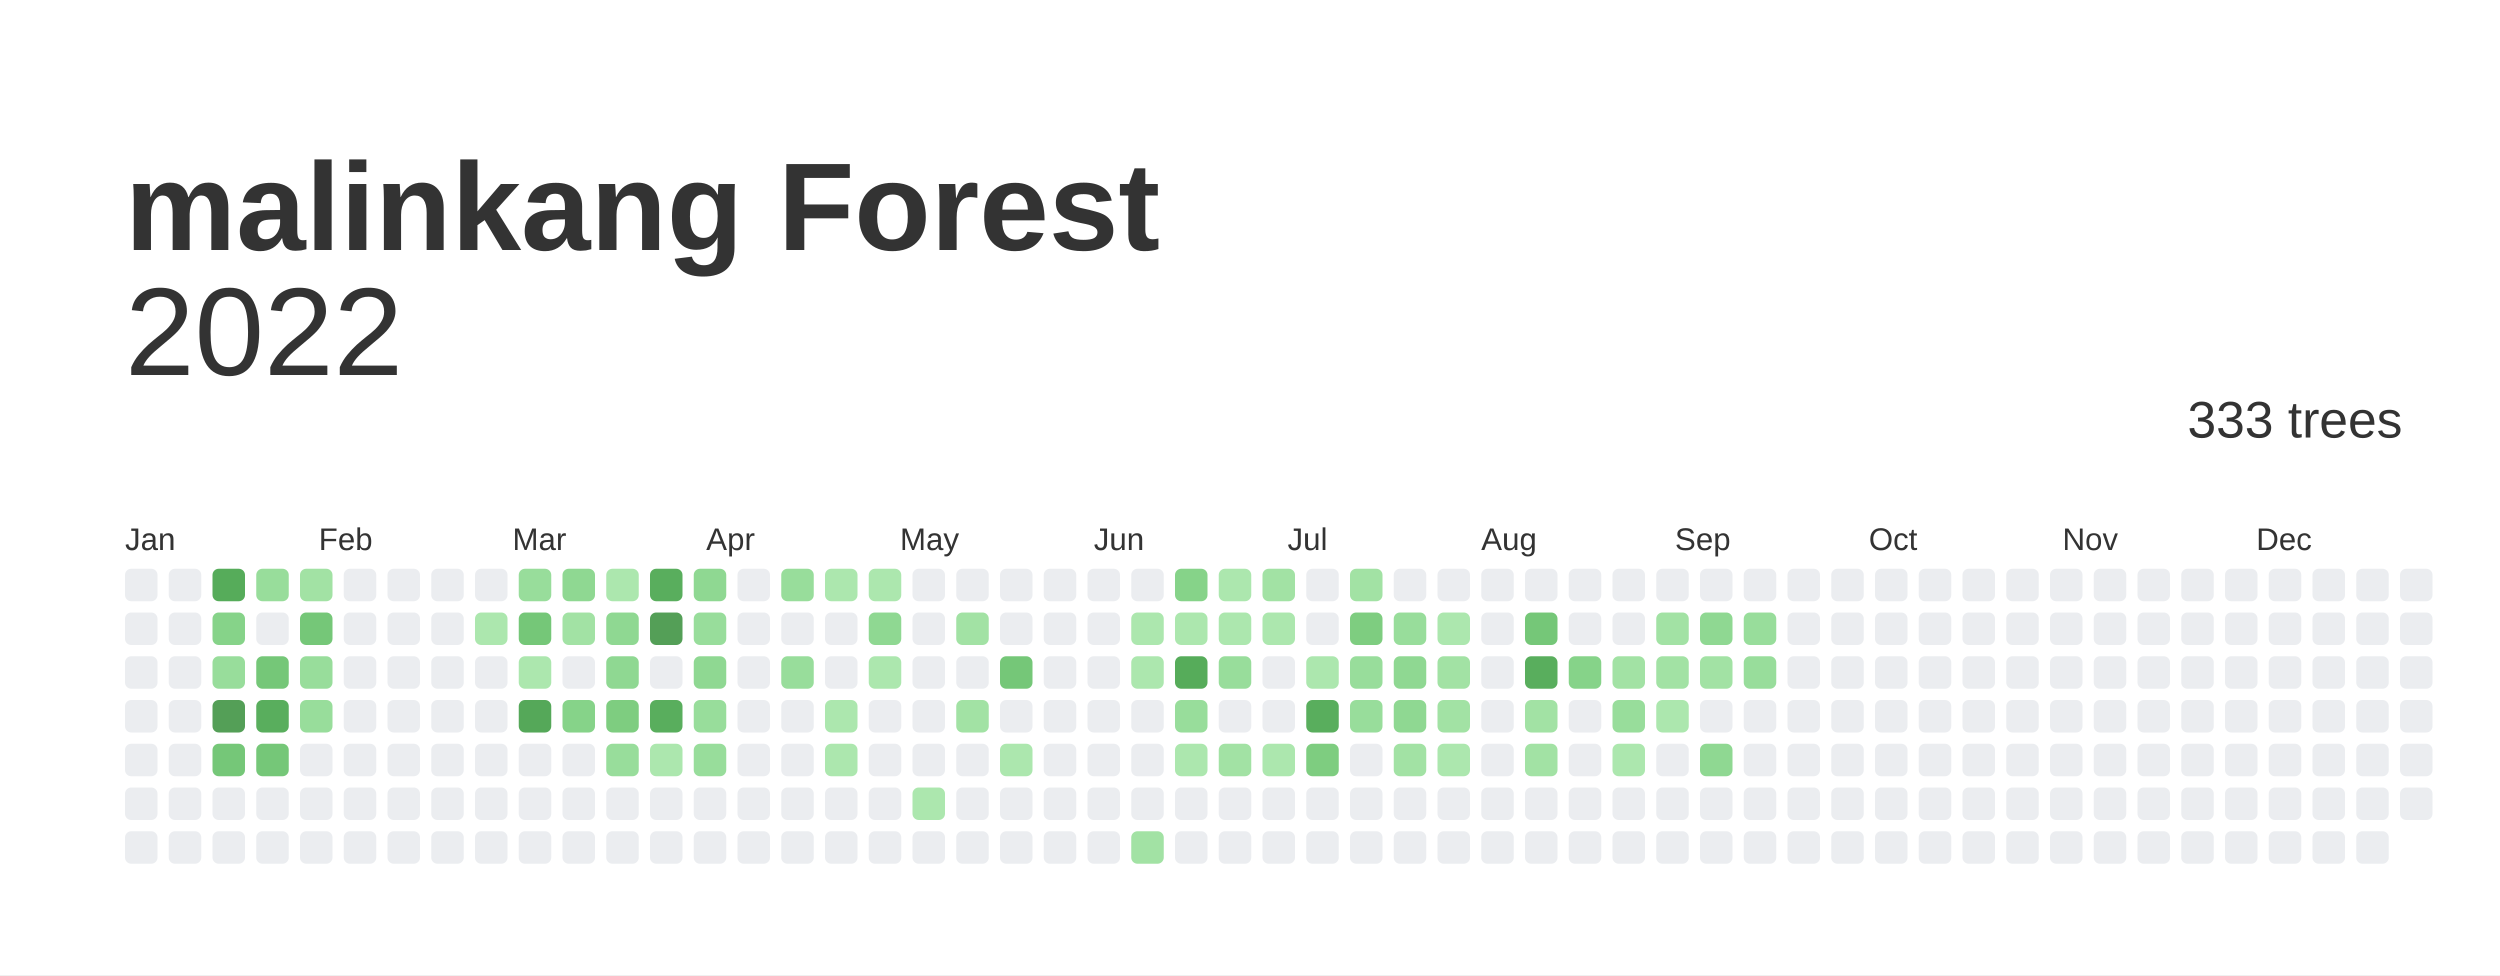
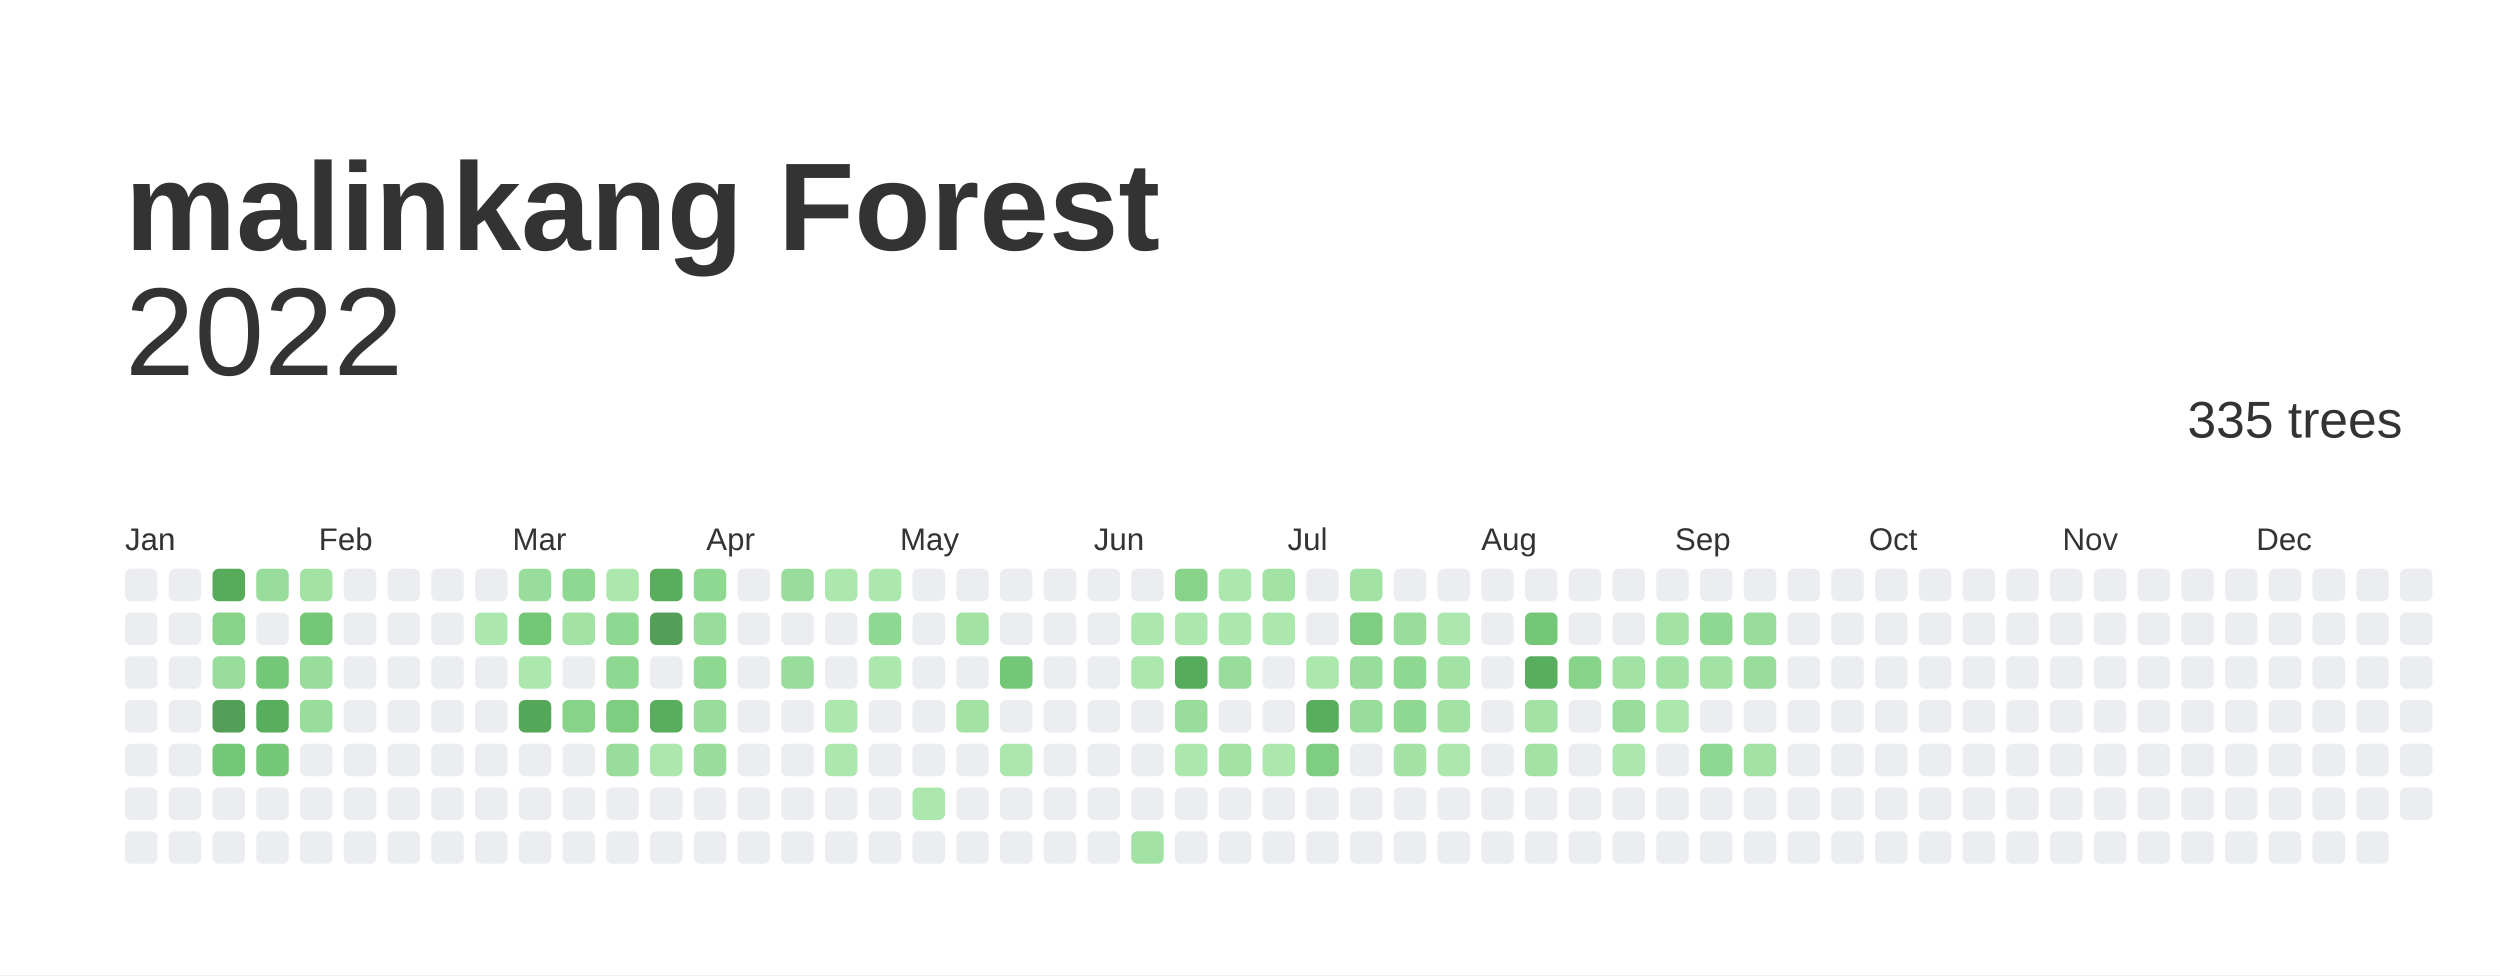
<svg xmlns="http://www.w3.org/2000/svg" baseProfile="full" height="78mm" version="1.1" viewBox="0,0,200,78" width="200mm">
  <defs />
  <rect fill="#ffffff" height="78" width="200" x="0" y="0" />
  <text fill="#333333" style="font-size:10px; font-family:Arial; font-weight:bold;" x="10" y="20">malinkang Forest</text>
  <text alignment-baseline="hanging" fill="#333333" style="font-size:10.0px; font-family:Arial;" x="10" y="30">2022</text>
-   <text alignment-baseline="hanging" fill="#333333" style="font-size:4.125px; font-family:Arial;" x="175" y="35">333 trees</text>
+   <text alignment-baseline="hanging" fill="#333333" style="font-size:4.125px; font-family:Arial;" x="175" y="35">335 trees</text>
  <text fill="#333333" style="font-size:2.5px; font-family:Arial" x="10.0" y="44">Jan</text>
  <text fill="#333333" style="font-size:2.5px; font-family:Arial" x="25.5" y="44">Feb</text>
  <text fill="#333333" style="font-size:2.5px; font-family:Arial" x="41.0" y="44">Mar</text>
  <text fill="#333333" style="font-size:2.5px; font-family:Arial" x="56.5" y="44">Apr</text>
  <text fill="#333333" style="font-size:2.5px; font-family:Arial" x="72.0" y="44">May</text>
  <text fill="#333333" style="font-size:2.5px; font-family:Arial" x="87.5" y="44">Jun</text>
  <text fill="#333333" style="font-size:2.5px; font-family:Arial" x="103.0" y="44">Jul</text>
  <text fill="#333333" style="font-size:2.5px; font-family:Arial" x="118.5" y="44">Aug</text>
  <text fill="#333333" style="font-size:2.5px; font-family:Arial" x="134.0" y="44">Sep</text>
  <text fill="#333333" style="font-size:2.5px; font-family:Arial" x="149.5" y="44">Oct</text>
  <text fill="#333333" style="font-size:2.5px; font-family:Arial" x="165.0" y="44">Nov</text>
  <text fill="#333333" style="font-size:2.5px; font-family:Arial" x="180.5" y="44">Dec</text>
  <rect fill="#EBEDF0" height="2.6" rx="0.5" ry="0.5" width="2.6" x="10.0" y="45.5" />
  <rect fill="#EBEDF0" height="2.6" rx="0.5" ry="0.5" width="2.6" x="10.0" y="49.0" />
  <rect fill="#EBEDF0" height="2.6" rx="0.5" ry="0.5" width="2.6" x="10.0" y="52.5" />
  <rect fill="#EBEDF0" height="2.6" rx="0.5" ry="0.5" width="2.6" x="10.0" y="56.0" />
  <rect fill="#EBEDF0" height="2.6" rx="0.5" ry="0.5" width="2.6" x="10.0" y="59.5" />
  <rect fill="#EBEDF0" height="2.6" rx="0.5" ry="0.5" width="2.6" x="10.0" y="63.0" />
  <rect fill="#EBEDF0" height="2.6" rx="0.5" ry="0.5" width="2.6" x="10.0" y="66.5" />
  <rect fill="#EBEDF0" height="2.6" rx="0.5" ry="0.5" width="2.6" x="13.5" y="45.5" />
  <rect fill="#EBEDF0" height="2.6" rx="0.5" ry="0.5" width="2.6" x="13.5" y="49.0" />
  <rect fill="#EBEDF0" height="2.6" rx="0.5" ry="0.5" width="2.6" x="13.5" y="52.5" />
  <rect fill="#EBEDF0" height="2.6" rx="0.5" ry="0.5" width="2.6" x="13.5" y="56.0" />
  <rect fill="#EBEDF0" height="2.6" rx="0.5" ry="0.5" width="2.6" x="13.5" y="59.5" />
  <rect fill="#EBEDF0" height="2.6" rx="0.5" ry="0.5" width="2.6" x="13.5" y="63.0" />
  <rect fill="#EBEDF0" height="2.6" rx="0.5" ry="0.5" width="2.6" x="13.5" y="66.5" />
  <rect fill="#56ac5a" height="2.6" rx="0.5" ry="0.5" width="2.6" x="17.0" y="45.5" />
  <rect fill="#86d389" height="2.6" rx="0.5" ry="0.5" width="2.6" x="17.0" y="49.0" />
  <rect fill="#98dd9b" height="2.6" rx="0.5" ry="0.5" width="2.6" x="17.0" y="52.5" />
  <rect fill="#549F57" height="2.6" rx="0.5" ry="0.5" width="2.6" x="17.0" y="56.0" />
  <rect fill="#75c778" height="2.6" rx="0.5" ry="0.5" width="2.6" x="17.0" y="59.5" />
  <rect fill="#EBEDF0" height="2.6" rx="0.5" ry="0.5" width="2.6" x="17.0" y="63.0" />
  <rect fill="#EBEDF0" height="2.6" rx="0.5" ry="0.5" width="2.6" x="17.0" y="66.5" />
  <rect fill="#98dd9b" height="2.6" rx="0.5" ry="0.5" width="2.6" x="20.5" y="45.5" />
  <rect fill="#EBEDF0" height="2.6" rx="0.5" ry="0.5" width="2.6" x="20.5" y="49.0" />
  <rect fill="#75c778" height="2.6" rx="0.5" ry="0.5" width="2.6" x="20.5" y="52.5" />
  <rect fill="#59ae5d" height="2.6" rx="0.5" ry="0.5" width="2.6" x="20.5" y="56.0" />
  <rect fill="#75c778" height="2.6" rx="0.5" ry="0.5" width="2.6" x="20.5" y="59.5" />
  <rect fill="#EBEDF0" height="2.6" rx="0.5" ry="0.5" width="2.6" x="20.5" y="63.0" />
  <rect fill="#EBEDF0" height="2.6" rx="0.5" ry="0.5" width="2.6" x="20.5" y="66.5" />
  <rect fill="#a2e2a4" height="2.6" rx="0.5" ry="0.5" width="2.6" x="24.0" y="45.5" />
  <rect fill="#75c778" height="2.6" rx="0.5" ry="0.5" width="2.6" x="24.0" y="49.0" />
  <rect fill="#98dd9b" height="2.6" rx="0.5" ry="0.5" width="2.6" x="24.0" y="52.5" />
  <rect fill="#98dd9b" height="2.6" rx="0.5" ry="0.5" width="2.6" x="24.0" y="56.0" />
  <rect fill="#EBEDF0" height="2.6" rx="0.5" ry="0.5" width="2.6" x="24.0" y="59.5" />
  <rect fill="#EBEDF0" height="2.6" rx="0.5" ry="0.5" width="2.6" x="24.0" y="63.0" />
  <rect fill="#EBEDF0" height="2.6" rx="0.5" ry="0.5" width="2.6" x="24.0" y="66.5" />
  <rect fill="#EBEDF0" height="2.6" rx="0.5" ry="0.5" width="2.6" x="27.5" y="45.5" />
  <rect fill="#EBEDF0" height="2.6" rx="0.5" ry="0.5" width="2.6" x="27.5" y="49.0" />
  <rect fill="#EBEDF0" height="2.6" rx="0.5" ry="0.5" width="2.6" x="27.5" y="52.5" />
  <rect fill="#EBEDF0" height="2.6" rx="0.5" ry="0.5" width="2.6" x="27.5" y="56.0" />
  <rect fill="#EBEDF0" height="2.6" rx="0.5" ry="0.5" width="2.6" x="27.5" y="59.5" />
  <rect fill="#EBEDF0" height="2.6" rx="0.5" ry="0.5" width="2.6" x="27.5" y="63.0" />
  <rect fill="#EBEDF0" height="2.6" rx="0.5" ry="0.5" width="2.6" x="27.5" y="66.5" />
  <rect fill="#EBEDF0" height="2.6" rx="0.5" ry="0.5" width="2.6" x="31.0" y="45.5" />
  <rect fill="#EBEDF0" height="2.6" rx="0.5" ry="0.5" width="2.6" x="31.0" y="49.0" />
  <rect fill="#EBEDF0" height="2.6" rx="0.5" ry="0.5" width="2.6" x="31.0" y="52.5" />
  <rect fill="#EBEDF0" height="2.6" rx="0.5" ry="0.5" width="2.6" x="31.0" y="56.0" />
  <rect fill="#EBEDF0" height="2.6" rx="0.5" ry="0.5" width="2.6" x="31.0" y="59.5" />
  <rect fill="#EBEDF0" height="2.6" rx="0.5" ry="0.5" width="2.6" x="31.0" y="63.0" />
  <rect fill="#EBEDF0" height="2.6" rx="0.5" ry="0.5" width="2.6" x="31.0" y="66.5" />
  <rect fill="#EBEDF0" height="2.6" rx="0.5" ry="0.5" width="2.6" x="34.5" y="45.5" />
  <rect fill="#EBEDF0" height="2.6" rx="0.5" ry="0.5" width="2.6" x="34.5" y="49.0" />
  <rect fill="#EBEDF0" height="2.6" rx="0.5" ry="0.5" width="2.6" x="34.5" y="52.5" />
  <rect fill="#EBEDF0" height="2.6" rx="0.5" ry="0.5" width="2.6" x="34.5" y="56.0" />
  <rect fill="#EBEDF0" height="2.6" rx="0.5" ry="0.5" width="2.6" x="34.5" y="59.5" />
  <rect fill="#EBEDF0" height="2.6" rx="0.5" ry="0.5" width="2.6" x="34.5" y="63.0" />
  <rect fill="#EBEDF0" height="2.6" rx="0.5" ry="0.5" width="2.6" x="34.5" y="66.5" />
  <rect fill="#EBEDF0" height="2.6" rx="0.5" ry="0.5" width="2.6" x="38.0" y="45.5" />
  <rect fill="#ace7ae" height="2.6" rx="0.5" ry="0.5" width="2.6" x="38.0" y="49.0" />
  <rect fill="#EBEDF0" height="2.6" rx="0.5" ry="0.5" width="2.6" x="38.0" y="52.5" />
  <rect fill="#EBEDF0" height="2.6" rx="0.5" ry="0.5" width="2.6" x="38.0" y="56.0" />
  <rect fill="#EBEDF0" height="2.6" rx="0.5" ry="0.5" width="2.6" x="38.0" y="59.5" />
  <rect fill="#EBEDF0" height="2.6" rx="0.5" ry="0.5" width="2.6" x="38.0" y="63.0" />
  <rect fill="#EBEDF0" height="2.6" rx="0.5" ry="0.5" width="2.6" x="38.0" y="66.5" />
  <rect fill="#98dd9b" height="2.6" rx="0.5" ry="0.5" width="2.6" x="41.5" y="45.5" />
  <rect fill="#75c778" height="2.6" rx="0.5" ry="0.5" width="2.6" x="41.5" y="49.0" />
  <rect fill="#ace7ae" height="2.6" rx="0.5" ry="0.5" width="2.6" x="41.5" y="52.5" />
  <rect fill="#55a859" height="2.6" rx="0.5" ry="0.5" width="2.6" x="41.5" y="56.0" />
  <rect fill="#EBEDF0" height="2.6" rx="0.5" ry="0.5" width="2.6" x="41.5" y="59.5" />
  <rect fill="#EBEDF0" height="2.6" rx="0.5" ry="0.5" width="2.6" x="41.5" y="63.0" />
  <rect fill="#EBEDF0" height="2.6" rx="0.5" ry="0.5" width="2.6" x="41.5" y="66.5" />
  <rect fill="#8fd892" height="2.6" rx="0.5" ry="0.5" width="2.6" x="45.0" y="45.5" />
  <rect fill="#a2e2a4" height="2.6" rx="0.5" ry="0.5" width="2.6" x="45.0" y="49.0" />
  <rect fill="#EBEDF0" height="2.6" rx="0.5" ry="0.5" width="2.6" x="45.0" y="52.5" />
  <rect fill="#86d389" height="2.6" rx="0.5" ry="0.5" width="2.6" x="45.0" y="56.0" />
  <rect fill="#EBEDF0" height="2.6" rx="0.5" ry="0.5" width="2.6" x="45.0" y="59.5" />
  <rect fill="#EBEDF0" height="2.6" rx="0.5" ry="0.5" width="2.6" x="45.0" y="63.0" />
  <rect fill="#EBEDF0" height="2.6" rx="0.5" ry="0.5" width="2.6" x="45.0" y="66.5" />
  <rect fill="#ace7ae" height="2.6" rx="0.5" ry="0.5" width="2.6" x="48.5" y="45.5" />
  <rect fill="#8fd892" height="2.6" rx="0.5" ry="0.5" width="2.6" x="48.5" y="49.0" />
  <rect fill="#8fd892" height="2.6" rx="0.5" ry="0.5" width="2.6" x="48.5" y="52.5" />
  <rect fill="#7ecd80" height="2.6" rx="0.5" ry="0.5" width="2.6" x="48.5" y="56.0" />
  <rect fill="#98dd9b" height="2.6" rx="0.5" ry="0.5" width="2.6" x="48.5" y="59.5" />
  <rect fill="#EBEDF0" height="2.6" rx="0.5" ry="0.5" width="2.6" x="48.5" y="63.0" />
  <rect fill="#EBEDF0" height="2.6" rx="0.5" ry="0.5" width="2.6" x="48.5" y="66.5" />
  <rect fill="#59ae5d" height="2.6" rx="0.5" ry="0.5" width="2.6" x="52.0" y="45.5" />
  <rect fill="#549F57" height="2.6" rx="0.5" ry="0.5" width="2.6" x="52.0" y="49.0" />
  <rect fill="#EBEDF0" height="2.6" rx="0.5" ry="0.5" width="2.6" x="52.0" y="52.5" />
  <rect fill="#59ae5d" height="2.6" rx="0.5" ry="0.5" width="2.6" x="52.0" y="56.0" />
  <rect fill="#ace7ae" height="2.6" rx="0.5" ry="0.5" width="2.6" x="52.0" y="59.5" />
  <rect fill="#EBEDF0" height="2.6" rx="0.5" ry="0.5" width="2.6" x="52.0" y="63.0" />
  <rect fill="#EBEDF0" height="2.6" rx="0.5" ry="0.5" width="2.6" x="52.0" y="66.5" />
  <rect fill="#8fd892" height="2.6" rx="0.5" ry="0.5" width="2.6" x="55.5" y="45.5" />
  <rect fill="#98dd9b" height="2.6" rx="0.5" ry="0.5" width="2.6" x="55.5" y="49.0" />
  <rect fill="#8fd892" height="2.6" rx="0.5" ry="0.5" width="2.6" x="55.5" y="52.5" />
  <rect fill="#98dd9b" height="2.6" rx="0.5" ry="0.5" width="2.6" x="55.5" y="56.0" />
  <rect fill="#98dd9b" height="2.6" rx="0.5" ry="0.5" width="2.6" x="55.5" y="59.5" />
  <rect fill="#EBEDF0" height="2.6" rx="0.5" ry="0.5" width="2.6" x="55.5" y="63.0" />
  <rect fill="#EBEDF0" height="2.6" rx="0.5" ry="0.5" width="2.6" x="55.5" y="66.5" />
  <rect fill="#EBEDF0" height="2.6" rx="0.5" ry="0.5" width="2.6" x="59.0" y="45.5" />
  <rect fill="#EBEDF0" height="2.6" rx="0.5" ry="0.5" width="2.6" x="59.0" y="49.0" />
  <rect fill="#EBEDF0" height="2.6" rx="0.5" ry="0.5" width="2.6" x="59.0" y="52.5" />
  <rect fill="#EBEDF0" height="2.6" rx="0.5" ry="0.5" width="2.6" x="59.0" y="56.0" />
  <rect fill="#EBEDF0" height="2.6" rx="0.5" ry="0.5" width="2.6" x="59.0" y="59.5" />
  <rect fill="#EBEDF0" height="2.6" rx="0.5" ry="0.5" width="2.6" x="59.0" y="63.0" />
  <rect fill="#EBEDF0" height="2.6" rx="0.5" ry="0.5" width="2.6" x="59.0" y="66.5" />
  <rect fill="#98dd9b" height="2.6" rx="0.5" ry="0.5" width="2.6" x="62.5" y="45.5" />
  <rect fill="#EBEDF0" height="2.6" rx="0.5" ry="0.5" width="2.6" x="62.5" y="49.0" />
  <rect fill="#98dd9b" height="2.6" rx="0.5" ry="0.5" width="2.6" x="62.5" y="52.5" />
  <rect fill="#EBEDF0" height="2.6" rx="0.5" ry="0.5" width="2.6" x="62.5" y="56.0" />
  <rect fill="#EBEDF0" height="2.6" rx="0.5" ry="0.5" width="2.6" x="62.5" y="59.5" />
  <rect fill="#EBEDF0" height="2.6" rx="0.5" ry="0.5" width="2.6" x="62.5" y="63.0" />
  <rect fill="#EBEDF0" height="2.6" rx="0.5" ry="0.5" width="2.6" x="62.5" y="66.5" />
  <rect fill="#ace7ae" height="2.6" rx="0.5" ry="0.5" width="2.6" x="66.0" y="45.5" />
  <rect fill="#EBEDF0" height="2.6" rx="0.5" ry="0.5" width="2.6" x="66.0" y="49.0" />
  <rect fill="#EBEDF0" height="2.6" rx="0.5" ry="0.5" width="2.6" x="66.0" y="52.5" />
  <rect fill="#ace7ae" height="2.6" rx="0.5" ry="0.5" width="2.6" x="66.0" y="56.0" />
  <rect fill="#ace7ae" height="2.6" rx="0.5" ry="0.5" width="2.6" x="66.0" y="59.5" />
  <rect fill="#EBEDF0" height="2.6" rx="0.5" ry="0.5" width="2.6" x="66.0" y="63.0" />
  <rect fill="#EBEDF0" height="2.6" rx="0.5" ry="0.5" width="2.6" x="66.0" y="66.5" />
  <rect fill="#ace7ae" height="2.6" rx="0.5" ry="0.5" width="2.6" x="69.5" y="45.5" />
  <rect fill="#8fd892" height="2.6" rx="0.5" ry="0.5" width="2.6" x="69.5" y="49.0" />
  <rect fill="#ace7ae" height="2.6" rx="0.5" ry="0.5" width="2.6" x="69.5" y="52.5" />
  <rect fill="#EBEDF0" height="2.6" rx="0.5" ry="0.5" width="2.6" x="69.5" y="56.0" />
  <rect fill="#EBEDF0" height="2.6" rx="0.5" ry="0.5" width="2.6" x="69.5" y="59.5" />
  <rect fill="#EBEDF0" height="2.6" rx="0.5" ry="0.5" width="2.6" x="69.5" y="63.0" />
  <rect fill="#EBEDF0" height="2.6" rx="0.5" ry="0.5" width="2.6" x="69.5" y="66.5" />
  <rect fill="#EBEDF0" height="2.6" rx="0.5" ry="0.5" width="2.6" x="73.0" y="45.5" />
  <rect fill="#EBEDF0" height="2.6" rx="0.5" ry="0.5" width="2.6" x="73.0" y="49.0" />
  <rect fill="#EBEDF0" height="2.6" rx="0.5" ry="0.5" width="2.6" x="73.0" y="52.5" />
  <rect fill="#EBEDF0" height="2.6" rx="0.5" ry="0.5" width="2.6" x="73.0" y="56.0" />
  <rect fill="#EBEDF0" height="2.6" rx="0.5" ry="0.5" width="2.6" x="73.0" y="59.5" />
  <rect fill="#ace7ae" height="2.6" rx="0.5" ry="0.5" width="2.6" x="73.0" y="63.0" />
  <rect fill="#EBEDF0" height="2.6" rx="0.5" ry="0.5" width="2.6" x="73.0" y="66.5" />
  <rect fill="#EBEDF0" height="2.6" rx="0.5" ry="0.5" width="2.6" x="76.5" y="45.5" />
  <rect fill="#a2e2a4" height="2.6" rx="0.5" ry="0.5" width="2.6" x="76.5" y="49.0" />
  <rect fill="#EBEDF0" height="2.6" rx="0.5" ry="0.5" width="2.6" x="76.5" y="52.5" />
  <rect fill="#a2e2a4" height="2.6" rx="0.5" ry="0.5" width="2.6" x="76.5" y="56.0" />
  <rect fill="#EBEDF0" height="2.6" rx="0.5" ry="0.5" width="2.6" x="76.5" y="59.5" />
  <rect fill="#EBEDF0" height="2.6" rx="0.5" ry="0.5" width="2.6" x="76.5" y="63.0" />
  <rect fill="#EBEDF0" height="2.6" rx="0.5" ry="0.5" width="2.6" x="76.5" y="66.5" />
  <rect fill="#EBEDF0" height="2.6" rx="0.5" ry="0.5" width="2.6" x="80.0" y="45.5" />
  <rect fill="#EBEDF0" height="2.6" rx="0.5" ry="0.5" width="2.6" x="80.0" y="49.0" />
  <rect fill="#75c778" height="2.6" rx="0.5" ry="0.5" width="2.6" x="80.0" y="52.5" />
  <rect fill="#EBEDF0" height="2.6" rx="0.5" ry="0.5" width="2.6" x="80.0" y="56.0" />
  <rect fill="#ace7ae" height="2.6" rx="0.5" ry="0.5" width="2.6" x="80.0" y="59.5" />
  <rect fill="#EBEDF0" height="2.6" rx="0.5" ry="0.5" width="2.6" x="80.0" y="63.0" />
  <rect fill="#EBEDF0" height="2.6" rx="0.5" ry="0.5" width="2.6" x="80.0" y="66.5" />
  <rect fill="#EBEDF0" height="2.6" rx="0.5" ry="0.5" width="2.6" x="83.5" y="45.5" />
  <rect fill="#EBEDF0" height="2.6" rx="0.5" ry="0.5" width="2.6" x="83.5" y="49.0" />
  <rect fill="#EBEDF0" height="2.6" rx="0.5" ry="0.5" width="2.6" x="83.5" y="52.5" />
  <rect fill="#EBEDF0" height="2.6" rx="0.5" ry="0.5" width="2.6" x="83.5" y="56.0" />
  <rect fill="#EBEDF0" height="2.6" rx="0.5" ry="0.5" width="2.6" x="83.5" y="59.5" />
  <rect fill="#EBEDF0" height="2.6" rx="0.5" ry="0.5" width="2.6" x="83.5" y="63.0" />
  <rect fill="#EBEDF0" height="2.6" rx="0.5" ry="0.5" width="2.6" x="83.5" y="66.5" />
  <rect fill="#EBEDF0" height="2.6" rx="0.5" ry="0.5" width="2.6" x="87.0" y="45.5" />
  <rect fill="#EBEDF0" height="2.6" rx="0.5" ry="0.5" width="2.6" x="87.0" y="49.0" />
  <rect fill="#EBEDF0" height="2.6" rx="0.5" ry="0.5" width="2.6" x="87.0" y="52.5" />
  <rect fill="#EBEDF0" height="2.6" rx="0.5" ry="0.5" width="2.6" x="87.0" y="56.0" />
  <rect fill="#EBEDF0" height="2.6" rx="0.5" ry="0.5" width="2.6" x="87.0" y="59.5" />
  <rect fill="#EBEDF0" height="2.6" rx="0.5" ry="0.5" width="2.6" x="87.0" y="63.0" />
  <rect fill="#EBEDF0" height="2.6" rx="0.5" ry="0.5" width="2.6" x="87.0" y="66.5" />
  <rect fill="#EBEDF0" height="2.6" rx="0.5" ry="0.5" width="2.6" x="90.5" y="45.5" />
  <rect fill="#ace7ae" height="2.6" rx="0.5" ry="0.5" width="2.6" x="90.5" y="49.0" />
  <rect fill="#ace7ae" height="2.6" rx="0.5" ry="0.5" width="2.6" x="90.5" y="52.5" />
  <rect fill="#EBEDF0" height="2.6" rx="0.5" ry="0.5" width="2.6" x="90.5" y="56.0" />
  <rect fill="#EBEDF0" height="2.6" rx="0.5" ry="0.5" width="2.6" x="90.5" y="59.5" />
  <rect fill="#EBEDF0" height="2.6" rx="0.5" ry="0.5" width="2.6" x="90.5" y="63.0" />
  <rect fill="#a2e2a4" height="2.6" rx="0.5" ry="0.5" width="2.6" x="90.5" y="66.5" />
  <rect fill="#86d389" height="2.6" rx="0.5" ry="0.5" width="2.6" x="94.0" y="45.5" />
  <rect fill="#ace7ae" height="2.6" rx="0.5" ry="0.5" width="2.6" x="94.0" y="49.0" />
  <rect fill="#56ac5a" height="2.6" rx="0.5" ry="0.5" width="2.6" x="94.0" y="52.5" />
  <rect fill="#98dd9b" height="2.6" rx="0.5" ry="0.5" width="2.6" x="94.0" y="56.0" />
  <rect fill="#ace7ae" height="2.6" rx="0.5" ry="0.5" width="2.6" x="94.0" y="59.5" />
  <rect fill="#EBEDF0" height="2.6" rx="0.5" ry="0.5" width="2.6" x="94.0" y="63.0" />
  <rect fill="#EBEDF0" height="2.6" rx="0.5" ry="0.5" width="2.6" x="94.0" y="66.5" />
  <rect fill="#ace7ae" height="2.6" rx="0.5" ry="0.5" width="2.6" x="97.5" y="45.5" />
  <rect fill="#ace7ae" height="2.6" rx="0.5" ry="0.5" width="2.6" x="97.5" y="49.0" />
  <rect fill="#98dd9b" height="2.6" rx="0.5" ry="0.5" width="2.6" x="97.5" y="52.5" />
  <rect fill="#EBEDF0" height="2.6" rx="0.5" ry="0.5" width="2.6" x="97.5" y="56.0" />
  <rect fill="#a2e2a4" height="2.6" rx="0.5" ry="0.5" width="2.6" x="97.5" y="59.5" />
  <rect fill="#EBEDF0" height="2.6" rx="0.5" ry="0.5" width="2.6" x="97.5" y="63.0" />
  <rect fill="#EBEDF0" height="2.6" rx="0.5" ry="0.5" width="2.6" x="97.5" y="66.5" />
  <rect fill="#a2e2a4" height="2.6" rx="0.5" ry="0.5" width="2.6" x="101.0" y="45.5" />
  <rect fill="#ace7ae" height="2.6" rx="0.5" ry="0.5" width="2.6" x="101.0" y="49.0" />
  <rect fill="#EBEDF0" height="2.6" rx="0.5" ry="0.5" width="2.6" x="101.0" y="52.5" />
  <rect fill="#EBEDF0" height="2.6" rx="0.5" ry="0.5" width="2.6" x="101.0" y="56.0" />
  <rect fill="#ace7ae" height="2.6" rx="0.5" ry="0.5" width="2.6" x="101.0" y="59.5" />
  <rect fill="#EBEDF0" height="2.6" rx="0.5" ry="0.5" width="2.6" x="101.0" y="63.0" />
  <rect fill="#EBEDF0" height="2.6" rx="0.5" ry="0.5" width="2.6" x="101.0" y="66.5" />
  <rect fill="#EBEDF0" height="2.6" rx="0.5" ry="0.5" width="2.6" x="104.5" y="45.5" />
  <rect fill="#EBEDF0" height="2.6" rx="0.5" ry="0.5" width="2.6" x="104.5" y="49.0" />
  <rect fill="#ace7ae" height="2.6" rx="0.5" ry="0.5" width="2.6" x="104.5" y="52.5" />
  <rect fill="#59ae5d" height="2.6" rx="0.5" ry="0.5" width="2.6" x="104.5" y="56.0" />
  <rect fill="#7ecd80" height="2.6" rx="0.5" ry="0.5" width="2.6" x="104.5" y="59.5" />
  <rect fill="#EBEDF0" height="2.6" rx="0.5" ry="0.5" width="2.6" x="104.5" y="63.0" />
  <rect fill="#EBEDF0" height="2.6" rx="0.5" ry="0.5" width="2.6" x="104.5" y="66.5" />
  <rect fill="#a2e2a4" height="2.6" rx="0.5" ry="0.5" width="2.6" x="108.0" y="45.5" />
  <rect fill="#7ecd80" height="2.6" rx="0.5" ry="0.5" width="2.6" x="108.0" y="49.0" />
  <rect fill="#98dd9b" height="2.6" rx="0.5" ry="0.5" width="2.6" x="108.0" y="52.5" />
  <rect fill="#98dd9b" height="2.6" rx="0.5" ry="0.5" width="2.6" x="108.0" y="56.0" />
  <rect fill="#EBEDF0" height="2.6" rx="0.5" ry="0.5" width="2.6" x="108.0" y="59.5" />
  <rect fill="#EBEDF0" height="2.6" rx="0.5" ry="0.5" width="2.6" x="108.0" y="63.0" />
  <rect fill="#EBEDF0" height="2.6" rx="0.5" ry="0.5" width="2.6" x="108.0" y="66.5" />
  <rect fill="#EBEDF0" height="2.6" rx="0.5" ry="0.5" width="2.6" x="111.5" y="45.5" />
  <rect fill="#98dd9b" height="2.6" rx="0.5" ry="0.5" width="2.6" x="111.5" y="49.0" />
  <rect fill="#8fd892" height="2.6" rx="0.5" ry="0.5" width="2.6" x="111.5" y="52.5" />
  <rect fill="#8fd892" height="2.6" rx="0.5" ry="0.5" width="2.6" x="111.5" y="56.0" />
  <rect fill="#a2e2a4" height="2.6" rx="0.5" ry="0.5" width="2.6" x="111.5" y="59.5" />
  <rect fill="#EBEDF0" height="2.6" rx="0.5" ry="0.5" width="2.6" x="111.5" y="63.0" />
  <rect fill="#EBEDF0" height="2.6" rx="0.5" ry="0.5" width="2.6" x="111.5" y="66.5" />
  <rect fill="#EBEDF0" height="2.6" rx="0.5" ry="0.5" width="2.6" x="115.0" y="45.5" />
  <rect fill="#ace7ae" height="2.6" rx="0.5" ry="0.5" width="2.6" x="115.0" y="49.0" />
  <rect fill="#a2e2a4" height="2.6" rx="0.5" ry="0.5" width="2.6" x="115.0" y="52.5" />
  <rect fill="#a2e2a4" height="2.6" rx="0.5" ry="0.5" width="2.6" x="115.0" y="56.0" />
  <rect fill="#ace7ae" height="2.6" rx="0.5" ry="0.5" width="2.6" x="115.0" y="59.5" />
  <rect fill="#EBEDF0" height="2.6" rx="0.5" ry="0.5" width="2.6" x="115.0" y="63.0" />
  <rect fill="#EBEDF0" height="2.6" rx="0.5" ry="0.5" width="2.6" x="115.0" y="66.5" />
  <rect fill="#EBEDF0" height="2.6" rx="0.5" ry="0.5" width="2.6" x="118.5" y="45.5" />
  <rect fill="#EBEDF0" height="2.6" rx="0.5" ry="0.5" width="2.6" x="118.5" y="49.0" />
  <rect fill="#EBEDF0" height="2.6" rx="0.5" ry="0.5" width="2.6" x="118.5" y="52.5" />
  <rect fill="#EBEDF0" height="2.6" rx="0.5" ry="0.5" width="2.6" x="118.5" y="56.0" />
  <rect fill="#EBEDF0" height="2.6" rx="0.5" ry="0.5" width="2.6" x="118.5" y="59.5" />
  <rect fill="#EBEDF0" height="2.6" rx="0.5" ry="0.5" width="2.6" x="118.5" y="63.0" />
  <rect fill="#EBEDF0" height="2.6" rx="0.5" ry="0.5" width="2.6" x="118.5" y="66.5" />
  <rect fill="#EBEDF0" height="2.6" rx="0.5" ry="0.5" width="2.6" x="122.0" y="45.5" />
  <rect fill="#75c778" height="2.6" rx="0.5" ry="0.5" width="2.6" x="122.0" y="49.0" />
  <rect fill="#59ae5d" height="2.6" rx="0.5" ry="0.5" width="2.6" x="122.0" y="52.5" />
  <rect fill="#a2e2a4" height="2.6" rx="0.5" ry="0.5" width="2.6" x="122.0" y="56.0" />
  <rect fill="#a2e2a4" height="2.6" rx="0.5" ry="0.5" width="2.6" x="122.0" y="59.5" />
  <rect fill="#EBEDF0" height="2.6" rx="0.5" ry="0.5" width="2.6" x="122.0" y="63.0" />
  <rect fill="#EBEDF0" height="2.6" rx="0.5" ry="0.5" width="2.6" x="122.0" y="66.5" />
  <rect fill="#EBEDF0" height="2.6" rx="0.5" ry="0.5" width="2.6" x="125.5" y="45.5" />
  <rect fill="#EBEDF0" height="2.6" rx="0.5" ry="0.5" width="2.6" x="125.5" y="49.0" />
  <rect fill="#86d389" height="2.6" rx="0.5" ry="0.5" width="2.6" x="125.5" y="52.5" />
  <rect fill="#EBEDF0" height="2.6" rx="0.5" ry="0.5" width="2.6" x="125.5" y="56.0" />
  <rect fill="#EBEDF0" height="2.6" rx="0.5" ry="0.5" width="2.6" x="125.5" y="59.5" />
  <rect fill="#EBEDF0" height="2.6" rx="0.5" ry="0.5" width="2.6" x="125.5" y="63.0" />
  <rect fill="#EBEDF0" height="2.6" rx="0.5" ry="0.5" width="2.6" x="125.5" y="66.5" />
  <rect fill="#EBEDF0" height="2.6" rx="0.5" ry="0.5" width="2.6" x="129.0" y="45.5" />
  <rect fill="#EBEDF0" height="2.6" rx="0.5" ry="0.5" width="2.6" x="129.0" y="49.0" />
  <rect fill="#a2e2a4" height="2.6" rx="0.5" ry="0.5" width="2.6" x="129.0" y="52.5" />
  <rect fill="#98dd9b" height="2.6" rx="0.5" ry="0.5" width="2.6" x="129.0" y="56.0" />
  <rect fill="#ace7ae" height="2.6" rx="0.5" ry="0.5" width="2.6" x="129.0" y="59.5" />
  <rect fill="#EBEDF0" height="2.6" rx="0.5" ry="0.5" width="2.6" x="129.0" y="63.0" />
  <rect fill="#EBEDF0" height="2.6" rx="0.5" ry="0.5" width="2.6" x="129.0" y="66.5" />
  <rect fill="#EBEDF0" height="2.6" rx="0.5" ry="0.5" width="2.6" x="132.5" y="45.5" />
  <rect fill="#a2e2a4" height="2.6" rx="0.5" ry="0.5" width="2.6" x="132.5" y="49.0" />
  <rect fill="#a2e2a4" height="2.6" rx="0.5" ry="0.5" width="2.6" x="132.5" y="52.5" />
  <rect fill="#ace7ae" height="2.6" rx="0.5" ry="0.5" width="2.6" x="132.5" y="56.0" />
  <rect fill="#EBEDF0" height="2.6" rx="0.5" ry="0.5" width="2.6" x="132.5" y="59.5" />
  <rect fill="#EBEDF0" height="2.6" rx="0.5" ry="0.5" width="2.6" x="132.5" y="63.0" />
  <rect fill="#EBEDF0" height="2.6" rx="0.5" ry="0.5" width="2.6" x="132.5" y="66.5" />
  <rect fill="#EBEDF0" height="2.6" rx="0.5" ry="0.5" width="2.6" x="136.0" y="45.5" />
  <rect fill="#8fd892" height="2.6" rx="0.5" ry="0.5" width="2.6" x="136.0" y="49.0" />
  <rect fill="#a2e2a4" height="2.6" rx="0.5" ry="0.5" width="2.6" x="136.0" y="52.5" />
  <rect fill="#EBEDF0" height="2.6" rx="0.5" ry="0.5" width="2.6" x="136.0" y="56.0" />
  <rect fill="#8fd892" height="2.6" rx="0.5" ry="0.5" width="2.6" x="136.0" y="59.5" />
  <rect fill="#EBEDF0" height="2.6" rx="0.5" ry="0.5" width="2.6" x="136.0" y="63.0" />
  <rect fill="#EBEDF0" height="2.6" rx="0.5" ry="0.5" width="2.6" x="136.0" y="66.5" />
  <rect fill="#EBEDF0" height="2.6" rx="0.5" ry="0.5" width="2.6" x="139.5" y="45.5" />
  <rect fill="#98dd9b" height="2.6" rx="0.5" ry="0.5" width="2.6" x="139.5" y="49.0" />
  <rect fill="#98dd9b" height="2.6" rx="0.5" ry="0.5" width="2.6" x="139.5" y="52.5" />
  <rect fill="#EBEDF0" height="2.6" rx="0.5" ry="0.5" width="2.6" x="139.5" y="56.0" />
-   <rect fill="#EBEDF0" height="2.6" rx="0.5" ry="0.5" width="2.6" x="139.5" y="59.5" />
+   <rect fill="#a2e2a4" height="2.6" rx="0.5" ry="0.5" width="2.6" x="139.5" y="59.5" />
  <rect fill="#EBEDF0" height="2.6" rx="0.5" ry="0.5" width="2.6" x="139.5" y="63.0" />
  <rect fill="#EBEDF0" height="2.6" rx="0.5" ry="0.5" width="2.6" x="139.5" y="66.5" />
  <rect fill="#EBEDF0" height="2.6" rx="0.5" ry="0.5" width="2.6" x="143.0" y="45.5" />
  <rect fill="#EBEDF0" height="2.6" rx="0.5" ry="0.5" width="2.6" x="143.0" y="49.0" />
  <rect fill="#EBEDF0" height="2.6" rx="0.5" ry="0.5" width="2.6" x="143.0" y="52.5" />
  <rect fill="#EBEDF0" height="2.6" rx="0.5" ry="0.5" width="2.6" x="143.0" y="56.0" />
  <rect fill="#EBEDF0" height="2.6" rx="0.5" ry="0.5" width="2.6" x="143.0" y="59.5" />
  <rect fill="#EBEDF0" height="2.6" rx="0.5" ry="0.5" width="2.6" x="143.0" y="63.0" />
  <rect fill="#EBEDF0" height="2.6" rx="0.5" ry="0.5" width="2.6" x="143.0" y="66.5" />
  <rect fill="#EBEDF0" height="2.6" rx="0.5" ry="0.5" width="2.6" x="146.5" y="45.5" />
  <rect fill="#EBEDF0" height="2.6" rx="0.5" ry="0.5" width="2.6" x="146.5" y="49.0" />
  <rect fill="#EBEDF0" height="2.6" rx="0.5" ry="0.5" width="2.6" x="146.5" y="52.5" />
  <rect fill="#EBEDF0" height="2.6" rx="0.5" ry="0.5" width="2.6" x="146.5" y="56.0" />
  <rect fill="#EBEDF0" height="2.6" rx="0.5" ry="0.5" width="2.6" x="146.5" y="59.5" />
  <rect fill="#EBEDF0" height="2.6" rx="0.5" ry="0.5" width="2.6" x="146.5" y="63.0" />
  <rect fill="#EBEDF0" height="2.6" rx="0.5" ry="0.5" width="2.6" x="146.5" y="66.5" />
  <rect fill="#EBEDF0" height="2.6" rx="0.5" ry="0.5" width="2.6" x="150.0" y="45.5" />
  <rect fill="#EBEDF0" height="2.6" rx="0.5" ry="0.5" width="2.6" x="150.0" y="49.0" />
  <rect fill="#EBEDF0" height="2.6" rx="0.5" ry="0.5" width="2.6" x="150.0" y="52.5" />
  <rect fill="#EBEDF0" height="2.6" rx="0.5" ry="0.5" width="2.6" x="150.0" y="56.0" />
  <rect fill="#EBEDF0" height="2.6" rx="0.5" ry="0.5" width="2.6" x="150.0" y="59.5" />
  <rect fill="#EBEDF0" height="2.6" rx="0.5" ry="0.5" width="2.6" x="150.0" y="63.0" />
  <rect fill="#EBEDF0" height="2.6" rx="0.5" ry="0.5" width="2.6" x="150.0" y="66.5" />
  <rect fill="#EBEDF0" height="2.6" rx="0.5" ry="0.5" width="2.6" x="153.5" y="45.5" />
  <rect fill="#EBEDF0" height="2.6" rx="0.5" ry="0.5" width="2.6" x="153.5" y="49.0" />
  <rect fill="#EBEDF0" height="2.6" rx="0.5" ry="0.5" width="2.6" x="153.5" y="52.5" />
  <rect fill="#EBEDF0" height="2.6" rx="0.5" ry="0.5" width="2.6" x="153.5" y="56.0" />
  <rect fill="#EBEDF0" height="2.6" rx="0.5" ry="0.5" width="2.6" x="153.5" y="59.5" />
  <rect fill="#EBEDF0" height="2.6" rx="0.5" ry="0.5" width="2.6" x="153.5" y="63.0" />
  <rect fill="#EBEDF0" height="2.6" rx="0.5" ry="0.5" width="2.6" x="153.5" y="66.5" />
  <rect fill="#EBEDF0" height="2.6" rx="0.5" ry="0.5" width="2.6" x="157.0" y="45.5" />
  <rect fill="#EBEDF0" height="2.6" rx="0.5" ry="0.5" width="2.6" x="157.0" y="49.0" />
  <rect fill="#EBEDF0" height="2.6" rx="0.5" ry="0.5" width="2.6" x="157.0" y="52.5" />
  <rect fill="#EBEDF0" height="2.6" rx="0.5" ry="0.5" width="2.6" x="157.0" y="56.0" />
  <rect fill="#EBEDF0" height="2.6" rx="0.5" ry="0.5" width="2.6" x="157.0" y="59.5" />
  <rect fill="#EBEDF0" height="2.6" rx="0.5" ry="0.5" width="2.6" x="157.0" y="63.0" />
  <rect fill="#EBEDF0" height="2.6" rx="0.5" ry="0.5" width="2.6" x="157.0" y="66.5" />
  <rect fill="#EBEDF0" height="2.6" rx="0.5" ry="0.5" width="2.6" x="160.5" y="45.5" />
  <rect fill="#EBEDF0" height="2.6" rx="0.5" ry="0.5" width="2.6" x="160.5" y="49.0" />
  <rect fill="#EBEDF0" height="2.6" rx="0.5" ry="0.5" width="2.6" x="160.5" y="52.5" />
  <rect fill="#EBEDF0" height="2.6" rx="0.5" ry="0.5" width="2.6" x="160.5" y="56.0" />
  <rect fill="#EBEDF0" height="2.6" rx="0.5" ry="0.5" width="2.6" x="160.5" y="59.5" />
  <rect fill="#EBEDF0" height="2.6" rx="0.5" ry="0.5" width="2.6" x="160.5" y="63.0" />
  <rect fill="#EBEDF0" height="2.6" rx="0.5" ry="0.5" width="2.6" x="160.5" y="66.5" />
  <rect fill="#EBEDF0" height="2.6" rx="0.5" ry="0.5" width="2.6" x="164.0" y="45.5" />
  <rect fill="#EBEDF0" height="2.6" rx="0.5" ry="0.5" width="2.6" x="164.0" y="49.0" />
  <rect fill="#EBEDF0" height="2.6" rx="0.5" ry="0.5" width="2.6" x="164.0" y="52.5" />
  <rect fill="#EBEDF0" height="2.6" rx="0.5" ry="0.5" width="2.6" x="164.0" y="56.0" />
  <rect fill="#EBEDF0" height="2.6" rx="0.5" ry="0.5" width="2.6" x="164.0" y="59.5" />
  <rect fill="#EBEDF0" height="2.6" rx="0.5" ry="0.5" width="2.6" x="164.0" y="63.0" />
  <rect fill="#EBEDF0" height="2.6" rx="0.5" ry="0.5" width="2.6" x="164.0" y="66.5" />
  <rect fill="#EBEDF0" height="2.6" rx="0.5" ry="0.5" width="2.6" x="167.5" y="45.5" />
  <rect fill="#EBEDF0" height="2.6" rx="0.5" ry="0.5" width="2.6" x="167.5" y="49.0" />
  <rect fill="#EBEDF0" height="2.6" rx="0.5" ry="0.5" width="2.6" x="167.5" y="52.5" />
  <rect fill="#EBEDF0" height="2.6" rx="0.5" ry="0.5" width="2.6" x="167.5" y="56.0" />
  <rect fill="#EBEDF0" height="2.6" rx="0.5" ry="0.5" width="2.6" x="167.5" y="59.5" />
  <rect fill="#EBEDF0" height="2.6" rx="0.5" ry="0.5" width="2.6" x="167.5" y="63.0" />
  <rect fill="#EBEDF0" height="2.6" rx="0.5" ry="0.5" width="2.6" x="167.5" y="66.5" />
  <rect fill="#EBEDF0" height="2.6" rx="0.5" ry="0.5" width="2.6" x="171.0" y="45.5" />
  <rect fill="#EBEDF0" height="2.6" rx="0.5" ry="0.5" width="2.6" x="171.0" y="49.0" />
  <rect fill="#EBEDF0" height="2.6" rx="0.5" ry="0.5" width="2.6" x="171.0" y="52.5" />
  <rect fill="#EBEDF0" height="2.6" rx="0.5" ry="0.5" width="2.6" x="171.0" y="56.0" />
  <rect fill="#EBEDF0" height="2.6" rx="0.5" ry="0.5" width="2.6" x="171.0" y="59.5" />
  <rect fill="#EBEDF0" height="2.6" rx="0.5" ry="0.5" width="2.6" x="171.0" y="63.0" />
  <rect fill="#EBEDF0" height="2.6" rx="0.5" ry="0.5" width="2.6" x="171.0" y="66.5" />
  <rect fill="#EBEDF0" height="2.6" rx="0.5" ry="0.5" width="2.6" x="174.5" y="45.5" />
  <rect fill="#EBEDF0" height="2.6" rx="0.5" ry="0.5" width="2.6" x="174.5" y="49.0" />
  <rect fill="#EBEDF0" height="2.6" rx="0.5" ry="0.5" width="2.6" x="174.5" y="52.5" />
  <rect fill="#EBEDF0" height="2.6" rx="0.5" ry="0.5" width="2.6" x="174.5" y="56.0" />
  <rect fill="#EBEDF0" height="2.6" rx="0.5" ry="0.5" width="2.6" x="174.5" y="59.5" />
  <rect fill="#EBEDF0" height="2.6" rx="0.5" ry="0.5" width="2.6" x="174.5" y="63.0" />
  <rect fill="#EBEDF0" height="2.6" rx="0.5" ry="0.5" width="2.6" x="174.5" y="66.5" />
  <rect fill="#EBEDF0" height="2.6" rx="0.5" ry="0.5" width="2.6" x="178.0" y="45.5" />
  <rect fill="#EBEDF0" height="2.6" rx="0.5" ry="0.5" width="2.6" x="178.0" y="49.0" />
  <rect fill="#EBEDF0" height="2.6" rx="0.5" ry="0.5" width="2.6" x="178.0" y="52.5" />
  <rect fill="#EBEDF0" height="2.6" rx="0.5" ry="0.5" width="2.6" x="178.0" y="56.0" />
  <rect fill="#EBEDF0" height="2.6" rx="0.5" ry="0.5" width="2.6" x="178.0" y="59.5" />
  <rect fill="#EBEDF0" height="2.6" rx="0.5" ry="0.5" width="2.6" x="178.0" y="63.0" />
  <rect fill="#EBEDF0" height="2.6" rx="0.5" ry="0.5" width="2.6" x="178.0" y="66.5" />
  <rect fill="#EBEDF0" height="2.6" rx="0.5" ry="0.5" width="2.6" x="181.5" y="45.5" />
  <rect fill="#EBEDF0" height="2.6" rx="0.5" ry="0.5" width="2.6" x="181.5" y="49.0" />
  <rect fill="#EBEDF0" height="2.6" rx="0.5" ry="0.5" width="2.6" x="181.5" y="52.5" />
  <rect fill="#EBEDF0" height="2.6" rx="0.5" ry="0.5" width="2.6" x="181.5" y="56.0" />
  <rect fill="#EBEDF0" height="2.6" rx="0.5" ry="0.5" width="2.6" x="181.5" y="59.5" />
  <rect fill="#EBEDF0" height="2.6" rx="0.5" ry="0.5" width="2.6" x="181.5" y="63.0" />
  <rect fill="#EBEDF0" height="2.6" rx="0.5" ry="0.5" width="2.6" x="181.5" y="66.5" />
  <rect fill="#EBEDF0" height="2.6" rx="0.5" ry="0.5" width="2.6" x="185.0" y="45.5" />
  <rect fill="#EBEDF0" height="2.6" rx="0.5" ry="0.5" width="2.6" x="185.0" y="49.0" />
  <rect fill="#EBEDF0" height="2.6" rx="0.5" ry="0.5" width="2.6" x="185.0" y="52.5" />
  <rect fill="#EBEDF0" height="2.6" rx="0.5" ry="0.5" width="2.6" x="185.0" y="56.0" />
  <rect fill="#EBEDF0" height="2.6" rx="0.5" ry="0.5" width="2.6" x="185.0" y="59.5" />
  <rect fill="#EBEDF0" height="2.6" rx="0.5" ry="0.5" width="2.6" x="185.0" y="63.0" />
  <rect fill="#EBEDF0" height="2.6" rx="0.5" ry="0.5" width="2.6" x="185.0" y="66.5" />
  <rect fill="#EBEDF0" height="2.6" rx="0.5" ry="0.5" width="2.6" x="188.5" y="45.5" />
  <rect fill="#EBEDF0" height="2.6" rx="0.5" ry="0.5" width="2.6" x="188.5" y="49.0" />
  <rect fill="#EBEDF0" height="2.6" rx="0.5" ry="0.5" width="2.6" x="188.5" y="52.5" />
  <rect fill="#EBEDF0" height="2.6" rx="0.5" ry="0.5" width="2.6" x="188.5" y="56.0" />
  <rect fill="#EBEDF0" height="2.6" rx="0.5" ry="0.5" width="2.6" x="188.5" y="59.5" />
  <rect fill="#EBEDF0" height="2.6" rx="0.5" ry="0.5" width="2.6" x="188.5" y="63.0" />
  <rect fill="#EBEDF0" height="2.6" rx="0.5" ry="0.5" width="2.6" x="188.5" y="66.5" />
  <rect fill="#EBEDF0" height="2.6" rx="0.5" ry="0.5" width="2.6" x="192.0" y="45.5" />
  <rect fill="#EBEDF0" height="2.6" rx="0.5" ry="0.5" width="2.6" x="192.0" y="49.0" />
  <rect fill="#EBEDF0" height="2.6" rx="0.5" ry="0.5" width="2.6" x="192.0" y="52.5" />
  <rect fill="#EBEDF0" height="2.6" rx="0.5" ry="0.5" width="2.6" x="192.0" y="56.0" />
  <rect fill="#EBEDF0" height="2.6" rx="0.5" ry="0.5" width="2.6" x="192.0" y="59.5" />
  <rect fill="#EBEDF0" height="2.6" rx="0.5" ry="0.5" width="2.6" x="192.0" y="63.0" />
</svg>
